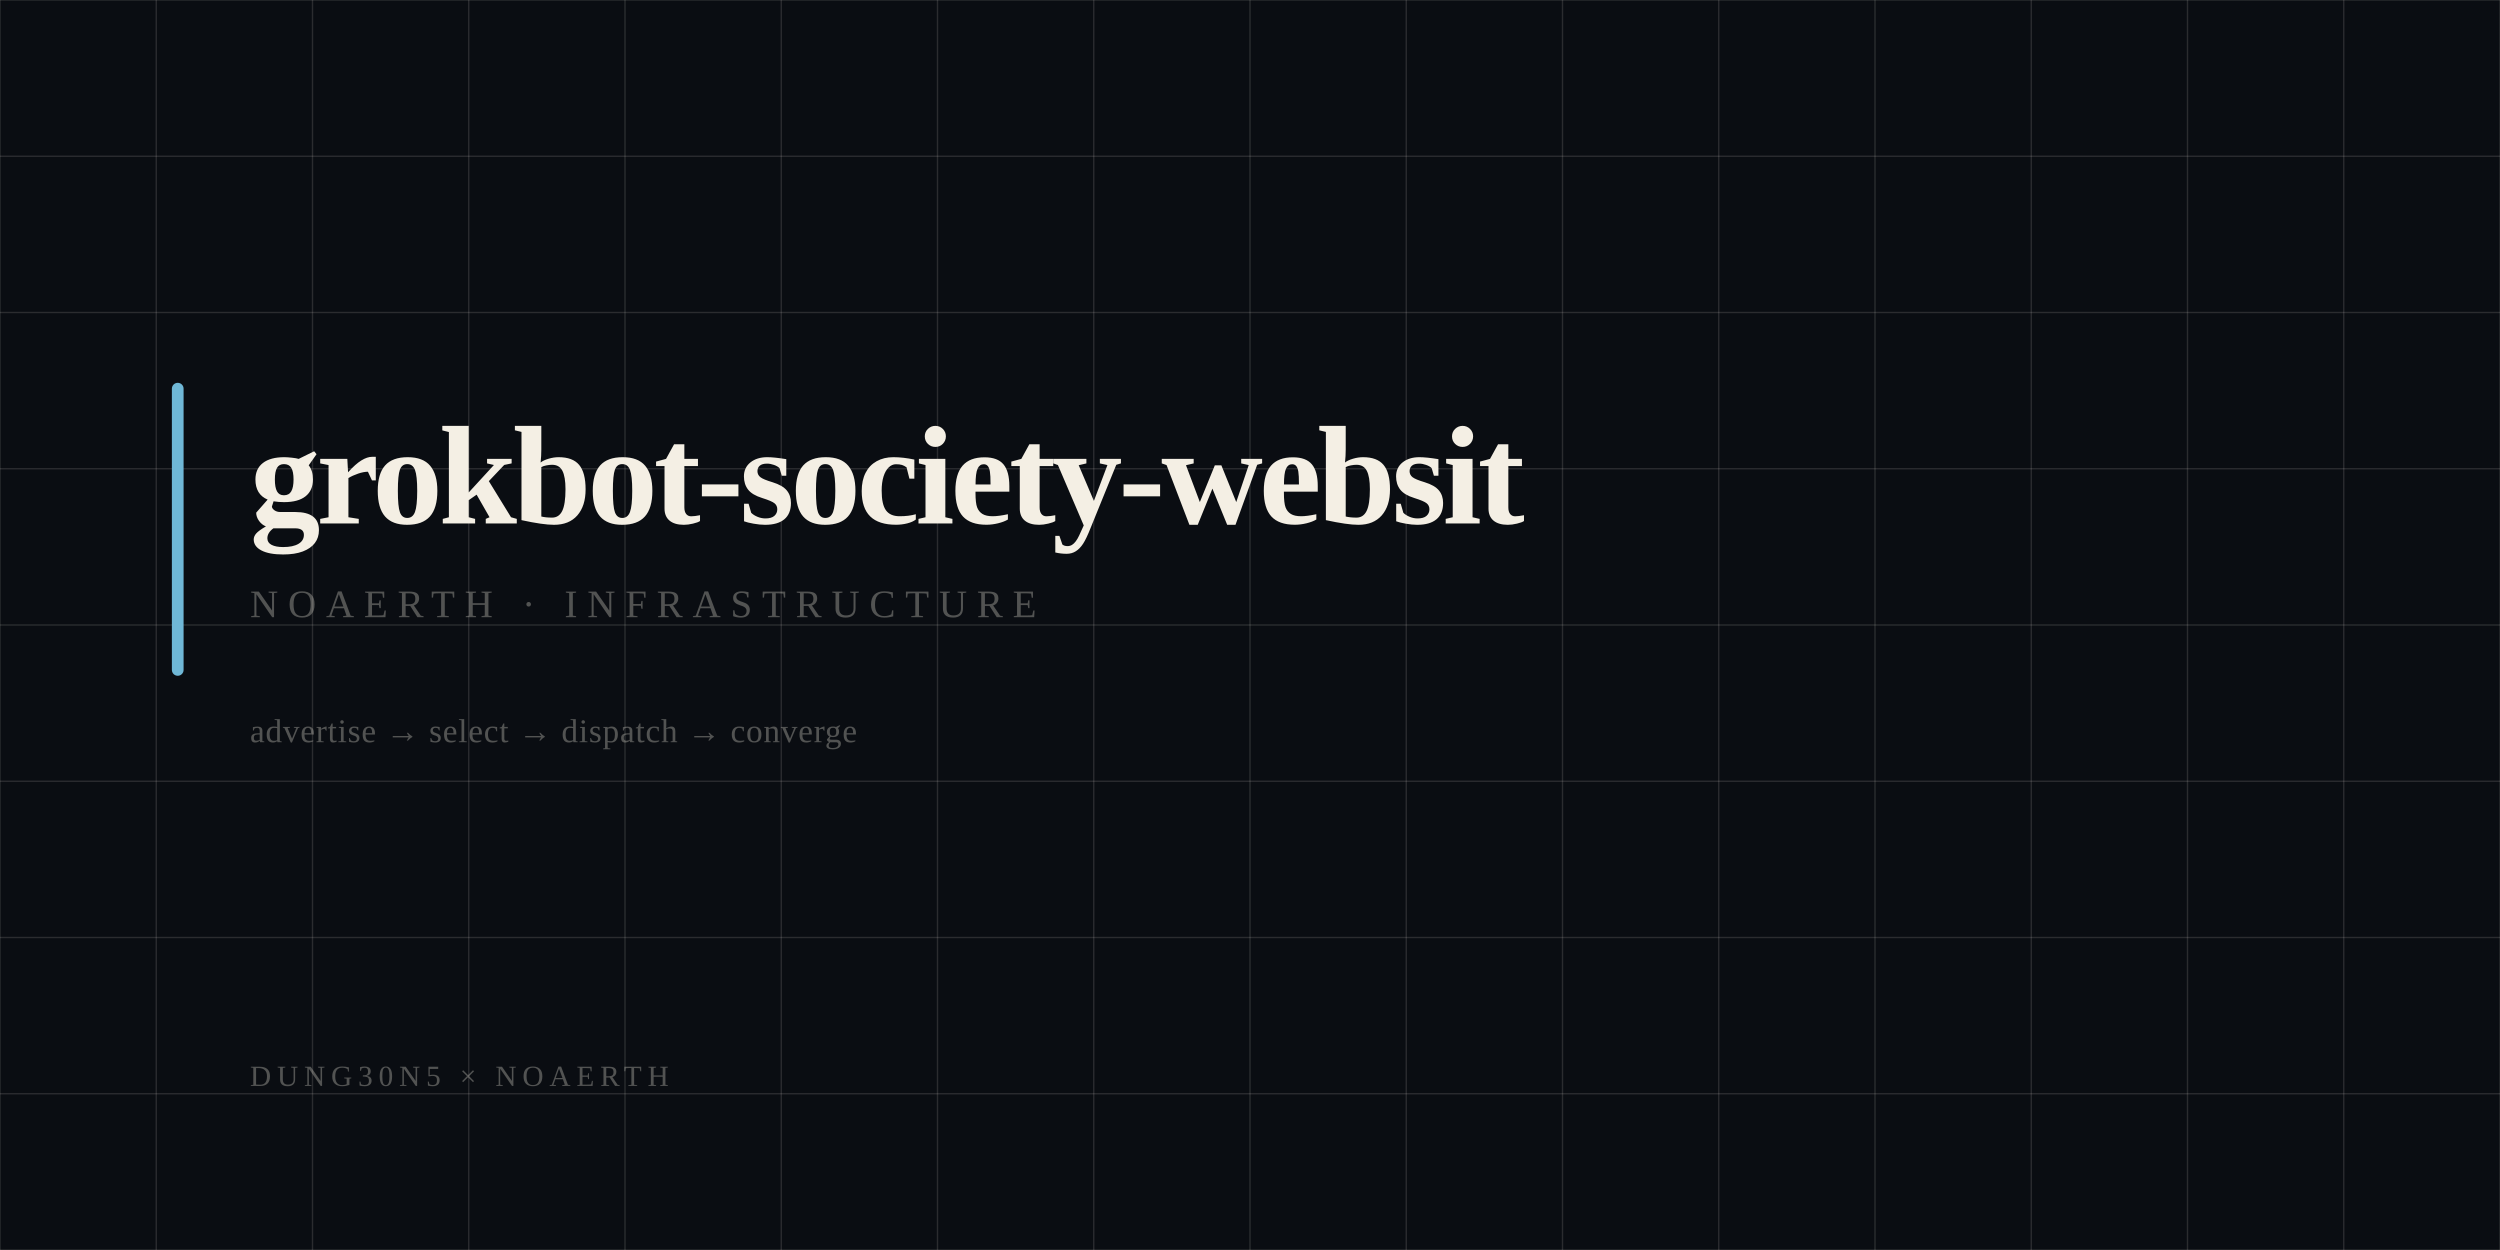
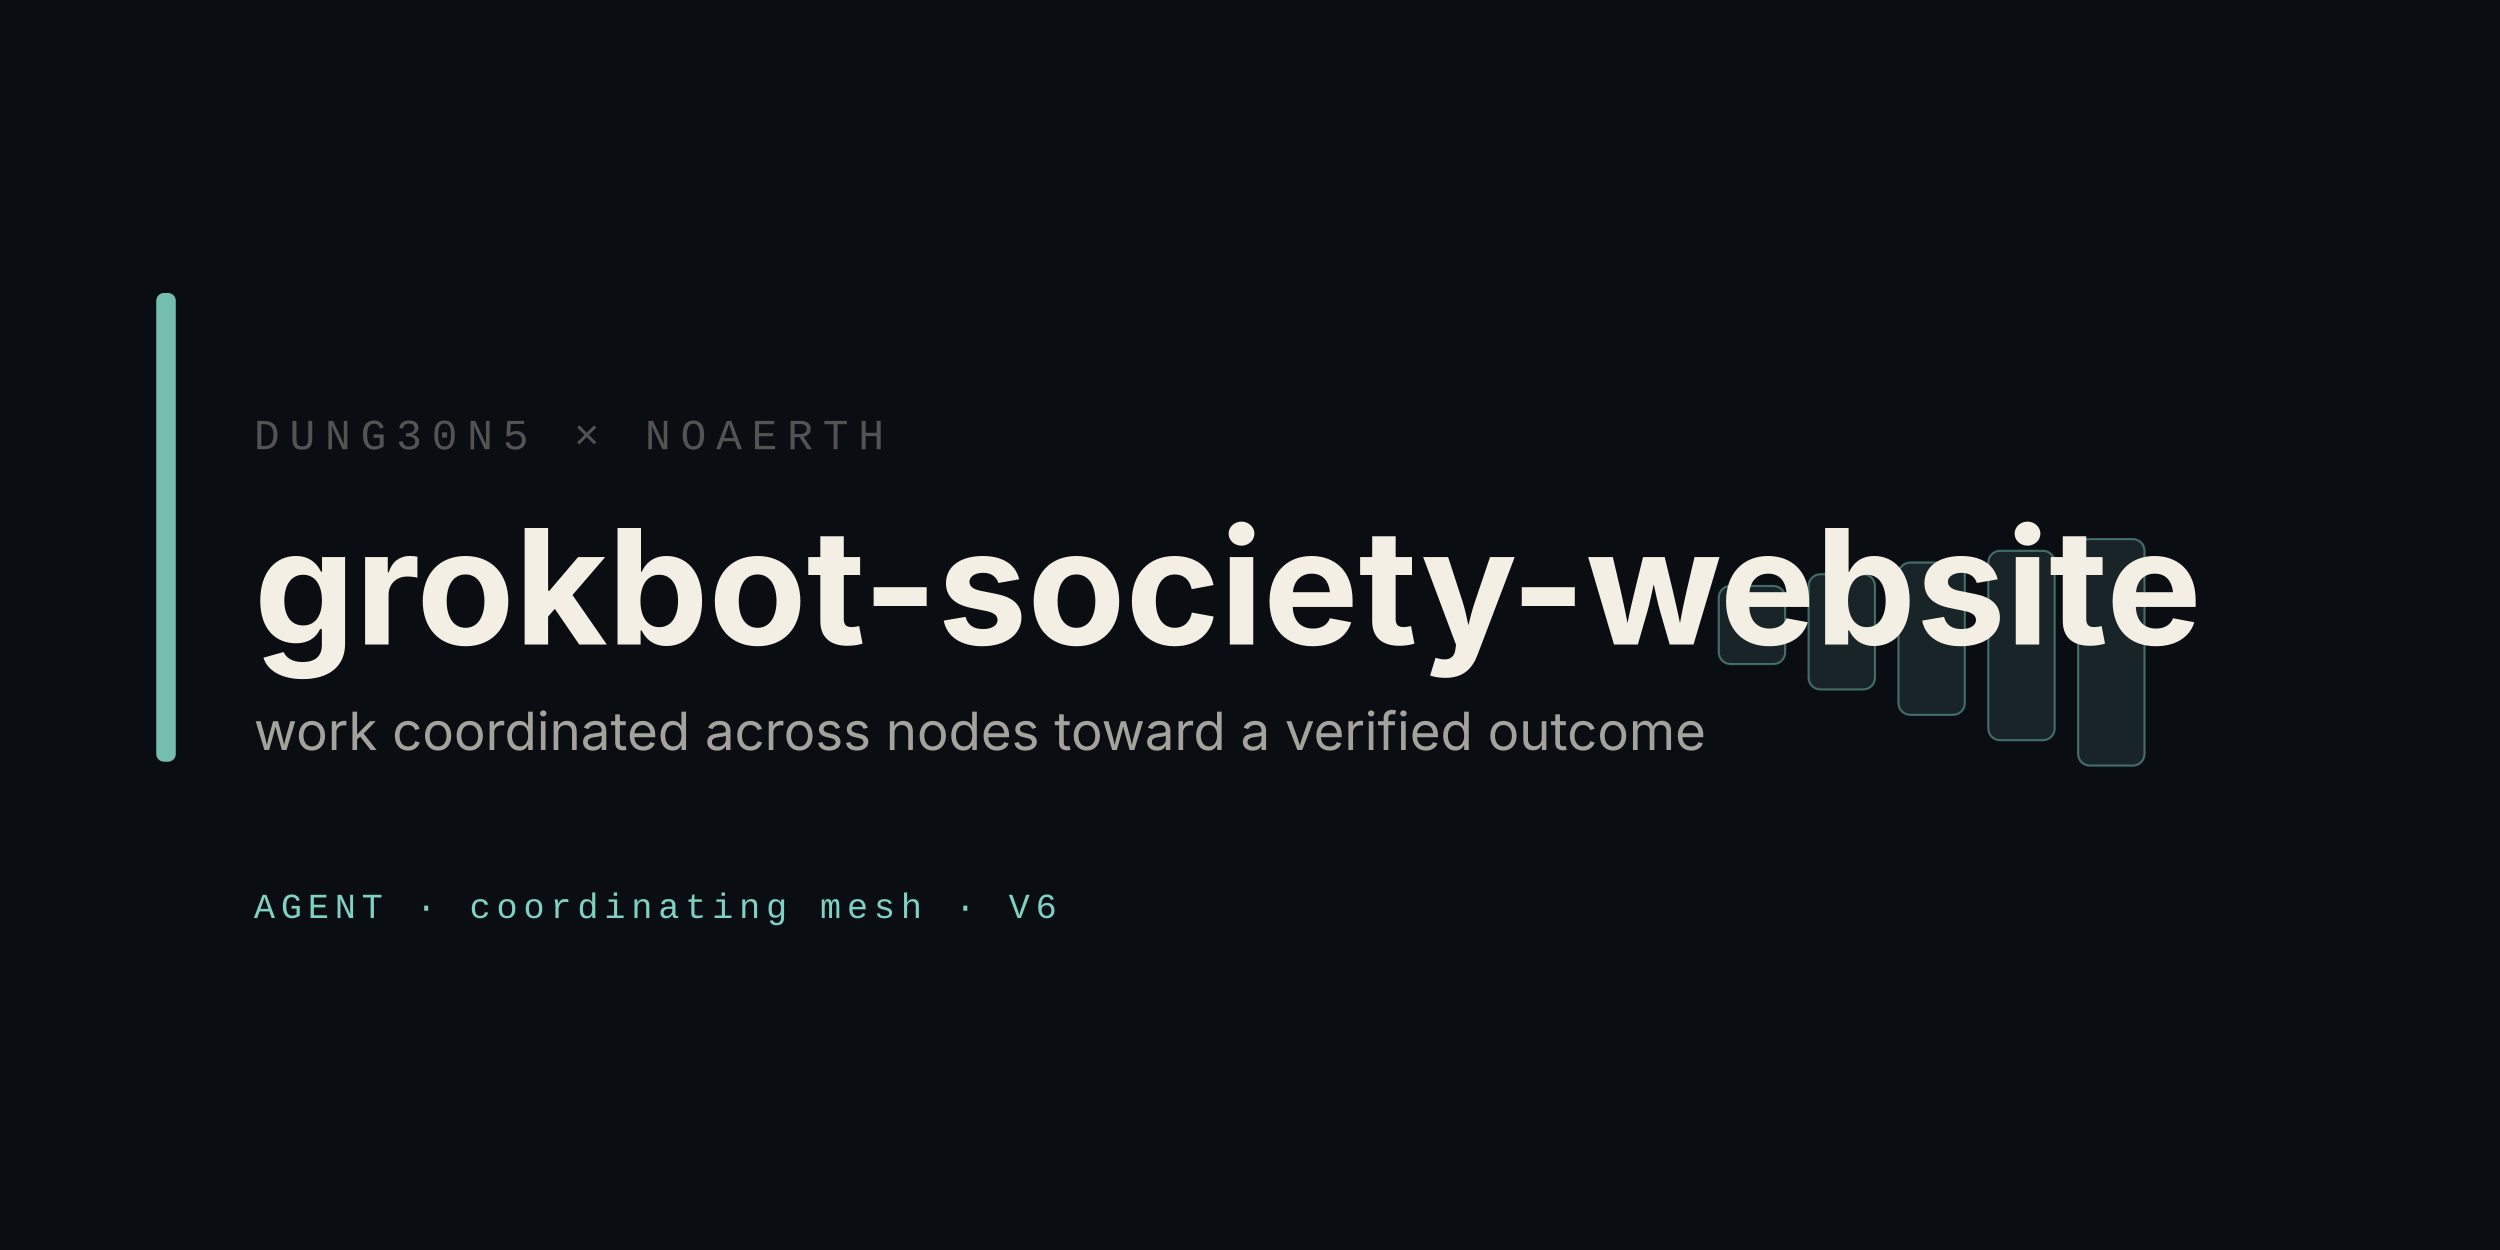
- <svg xmlns="http://www.w3.org/2000/svg" viewBox="0 0 1280 640" width="1280" height="640" role="img" aria-label="grokbot-society-website — NOAERTH project card.">
+ <svg xmlns="http://www.w3.org/2000/svg" viewBox="0 0 1280 640" width="1280" height="640" role="img" aria-label="grokbot-society-website project card">
  <rect width="1280" height="640" fill="#0a0d12" />
-   <line x1="0" y1="0" x2="0" y2="640" stroke="#f4efe424" stroke-width="0.7" />
-   <line x1="80" y1="0" x2="80" y2="640" stroke="#f4efe424" stroke-width="0.7" />
-   <line x1="160" y1="0" x2="160" y2="640" stroke="#f4efe424" stroke-width="0.7" />
-   <line x1="240" y1="0" x2="240" y2="640" stroke="#f4efe424" stroke-width="0.7" />
-   <line x1="320" y1="0" x2="320" y2="640" stroke="#f4efe424" stroke-width="0.7" />
-   <line x1="400" y1="0" x2="400" y2="640" stroke="#f4efe424" stroke-width="0.7" />
-   <line x1="480" y1="0" x2="480" y2="640" stroke="#f4efe424" stroke-width="0.7" />
-   <line x1="560" y1="0" x2="560" y2="640" stroke="#f4efe424" stroke-width="0.7" />
-   <line x1="640" y1="0" x2="640" y2="640" stroke="#f4efe424" stroke-width="0.7" />
-   <line x1="720" y1="0" x2="720" y2="640" stroke="#f4efe424" stroke-width="0.7" />
-   <line x1="800" y1="0" x2="800" y2="640" stroke="#f4efe424" stroke-width="0.7" />
-   <line x1="880" y1="0" x2="880" y2="640" stroke="#f4efe424" stroke-width="0.7" />
-   <line x1="960" y1="0" x2="960" y2="640" stroke="#f4efe424" stroke-width="0.7" />
-   <line x1="1040" y1="0" x2="1040" y2="640" stroke="#f4efe424" stroke-width="0.7" />
-   <line x1="1120" y1="0" x2="1120" y2="640" stroke="#f4efe424" stroke-width="0.7" />
-   <line x1="1200" y1="0" x2="1200" y2="640" stroke="#f4efe424" stroke-width="0.7" />
-   <line x1="1280" y1="0" x2="1280" y2="640" stroke="#f4efe424" stroke-width="0.7" />
-   <line x1="0" y1="0" x2="1280" y2="0" stroke="#f4efe424" stroke-width="0.7" />
-   <line x1="0" y1="80" x2="1280" y2="80" stroke="#f4efe424" stroke-width="0.7" />
-   <line x1="0" y1="160" x2="1280" y2="160" stroke="#f4efe424" stroke-width="0.7" />
-   <line x1="0" y1="240" x2="1280" y2="240" stroke="#f4efe424" stroke-width="0.7" />
-   <line x1="0" y1="320" x2="1280" y2="320" stroke="#f4efe424" stroke-width="0.7" />
-   <line x1="0" y1="400" x2="1280" y2="400" stroke="#f4efe424" stroke-width="0.7" />
-   <line x1="0" y1="480" x2="1280" y2="480" stroke="#f4efe424" stroke-width="0.7" />
-   <line x1="0" y1="560" x2="1280" y2="560" stroke="#f4efe424" stroke-width="0.7" />
-   <line x1="0" y1="640" x2="1280" y2="640" stroke="#f4efe424" stroke-width="0.7" />
-   <rect x="88" y="196" width="6" height="150" rx="3" fill="#6fb7d6" />
-   <text x="128" y="268" fill="#f4efe4" font-size="72" font-weight="680" letter-spacing="-2">grokbot-society-websit</text>
-   <text x="128" y="316" fill="#f4efe44f" font-size="20" letter-spacing="5">NOAERTH · INFRASTRUCTURE</text>
-   <text x="128" y="380" fill="#f4efe44f" font-size="17" letter-spacing="0.4">advertise → select → dispatch → converge</text>
-   <text x="128" y="556" fill="#f4efe44f" font-size="15" letter-spacing="3">DUNG30N5 × NOAERTH</text>
+   <rect x="880" y="300" width="34" height="40" rx="6" fill="#7fd1c1" fill-opacity="0.12" stroke="#7fd1c1" stroke-width="1.1" stroke-opacity="0.45" />
+   <rect x="926" y="294" width="34" height="59" rx="6" fill="#7fd1c1" fill-opacity="0.12" stroke="#7fd1c1" stroke-width="1.1" stroke-opacity="0.45" />
+   <rect x="972" y="288" width="34" height="78" rx="6" fill="#7fd1c1" fill-opacity="0.12" stroke="#7fd1c1" stroke-width="1.1" stroke-opacity="0.45" />
+   <rect x="1018" y="282" width="34" height="97" rx="6" fill="#7fd1c1" fill-opacity="0.12" stroke="#7fd1c1" stroke-width="1.1" stroke-opacity="0.45" />
+   <rect x="1064" y="276" width="34" height="116" rx="6" fill="#7fd1c1" fill-opacity="0.12" stroke="#7fd1c1" stroke-width="1.1" stroke-opacity="0.45" />
+   <rect x="80" y="150" width="10" height="240" rx="4" fill="#7fd1c1" opacity="0.9" />
+   <text x="130" y="230" font-family="ui-monospace, SFMono-Regular, Menlo, Monaco, Consolas, 'Liberation Mono', monospace" font-size="22" letter-spacing="5" fill="#f4efe44f">DUNG30N5 × NOAERTH</text>
+   <text x="130" y="330" font-family="-apple-system, BlinkMacSystemFont, 'Segoe UI', Inter, Helvetica, Arial, sans-serif" font-size="82" font-weight="700" fill="#f4efe4">grokbot-society-website</text>
+   <text x="130" y="384" font-family="-apple-system, BlinkMacSystemFont, 'Segoe UI', Inter, Helvetica, Arial, sans-serif" font-size="27" fill="#f4efe4a8">work coordinated across nodes toward a verified outcome</text>
+   <text x="130" y="470" font-family="ui-monospace, SFMono-Regular, Menlo, Monaco, Consolas, 'Liberation Mono', monospace" font-size="18" fill="#7fd1c1" letter-spacing="3">AGENT · coordinating mesh · V6</text>
</svg>
